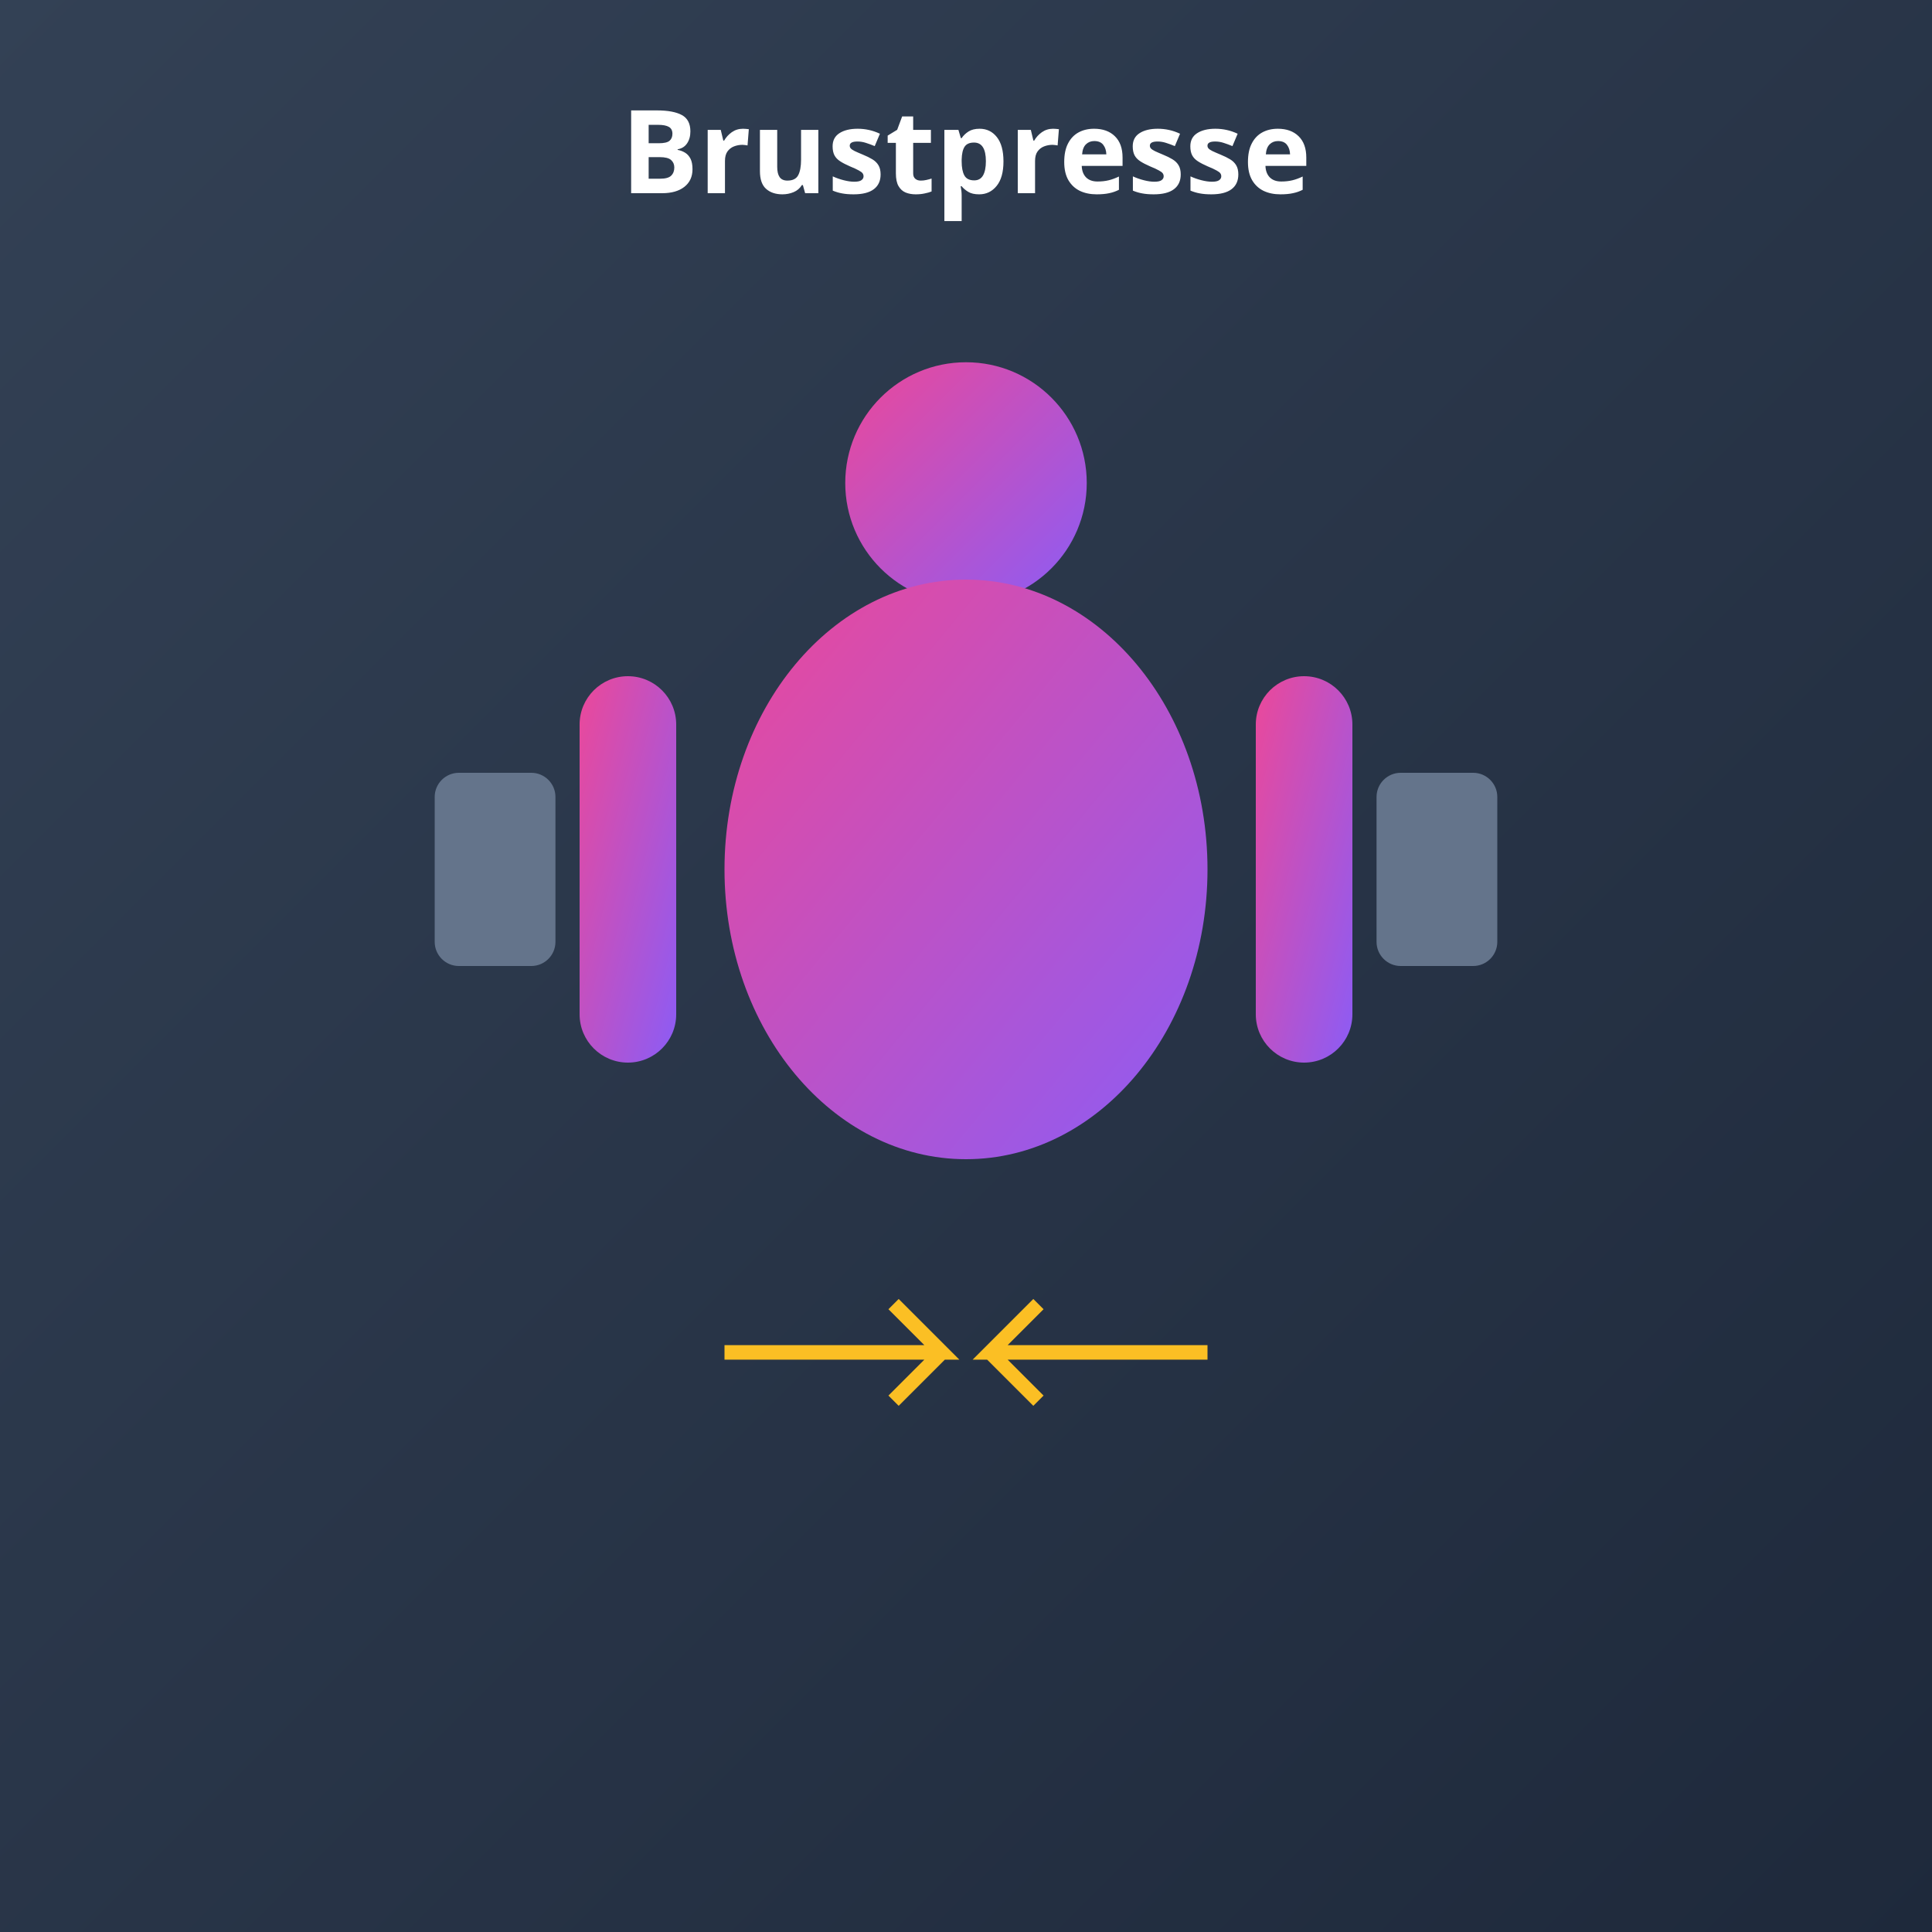
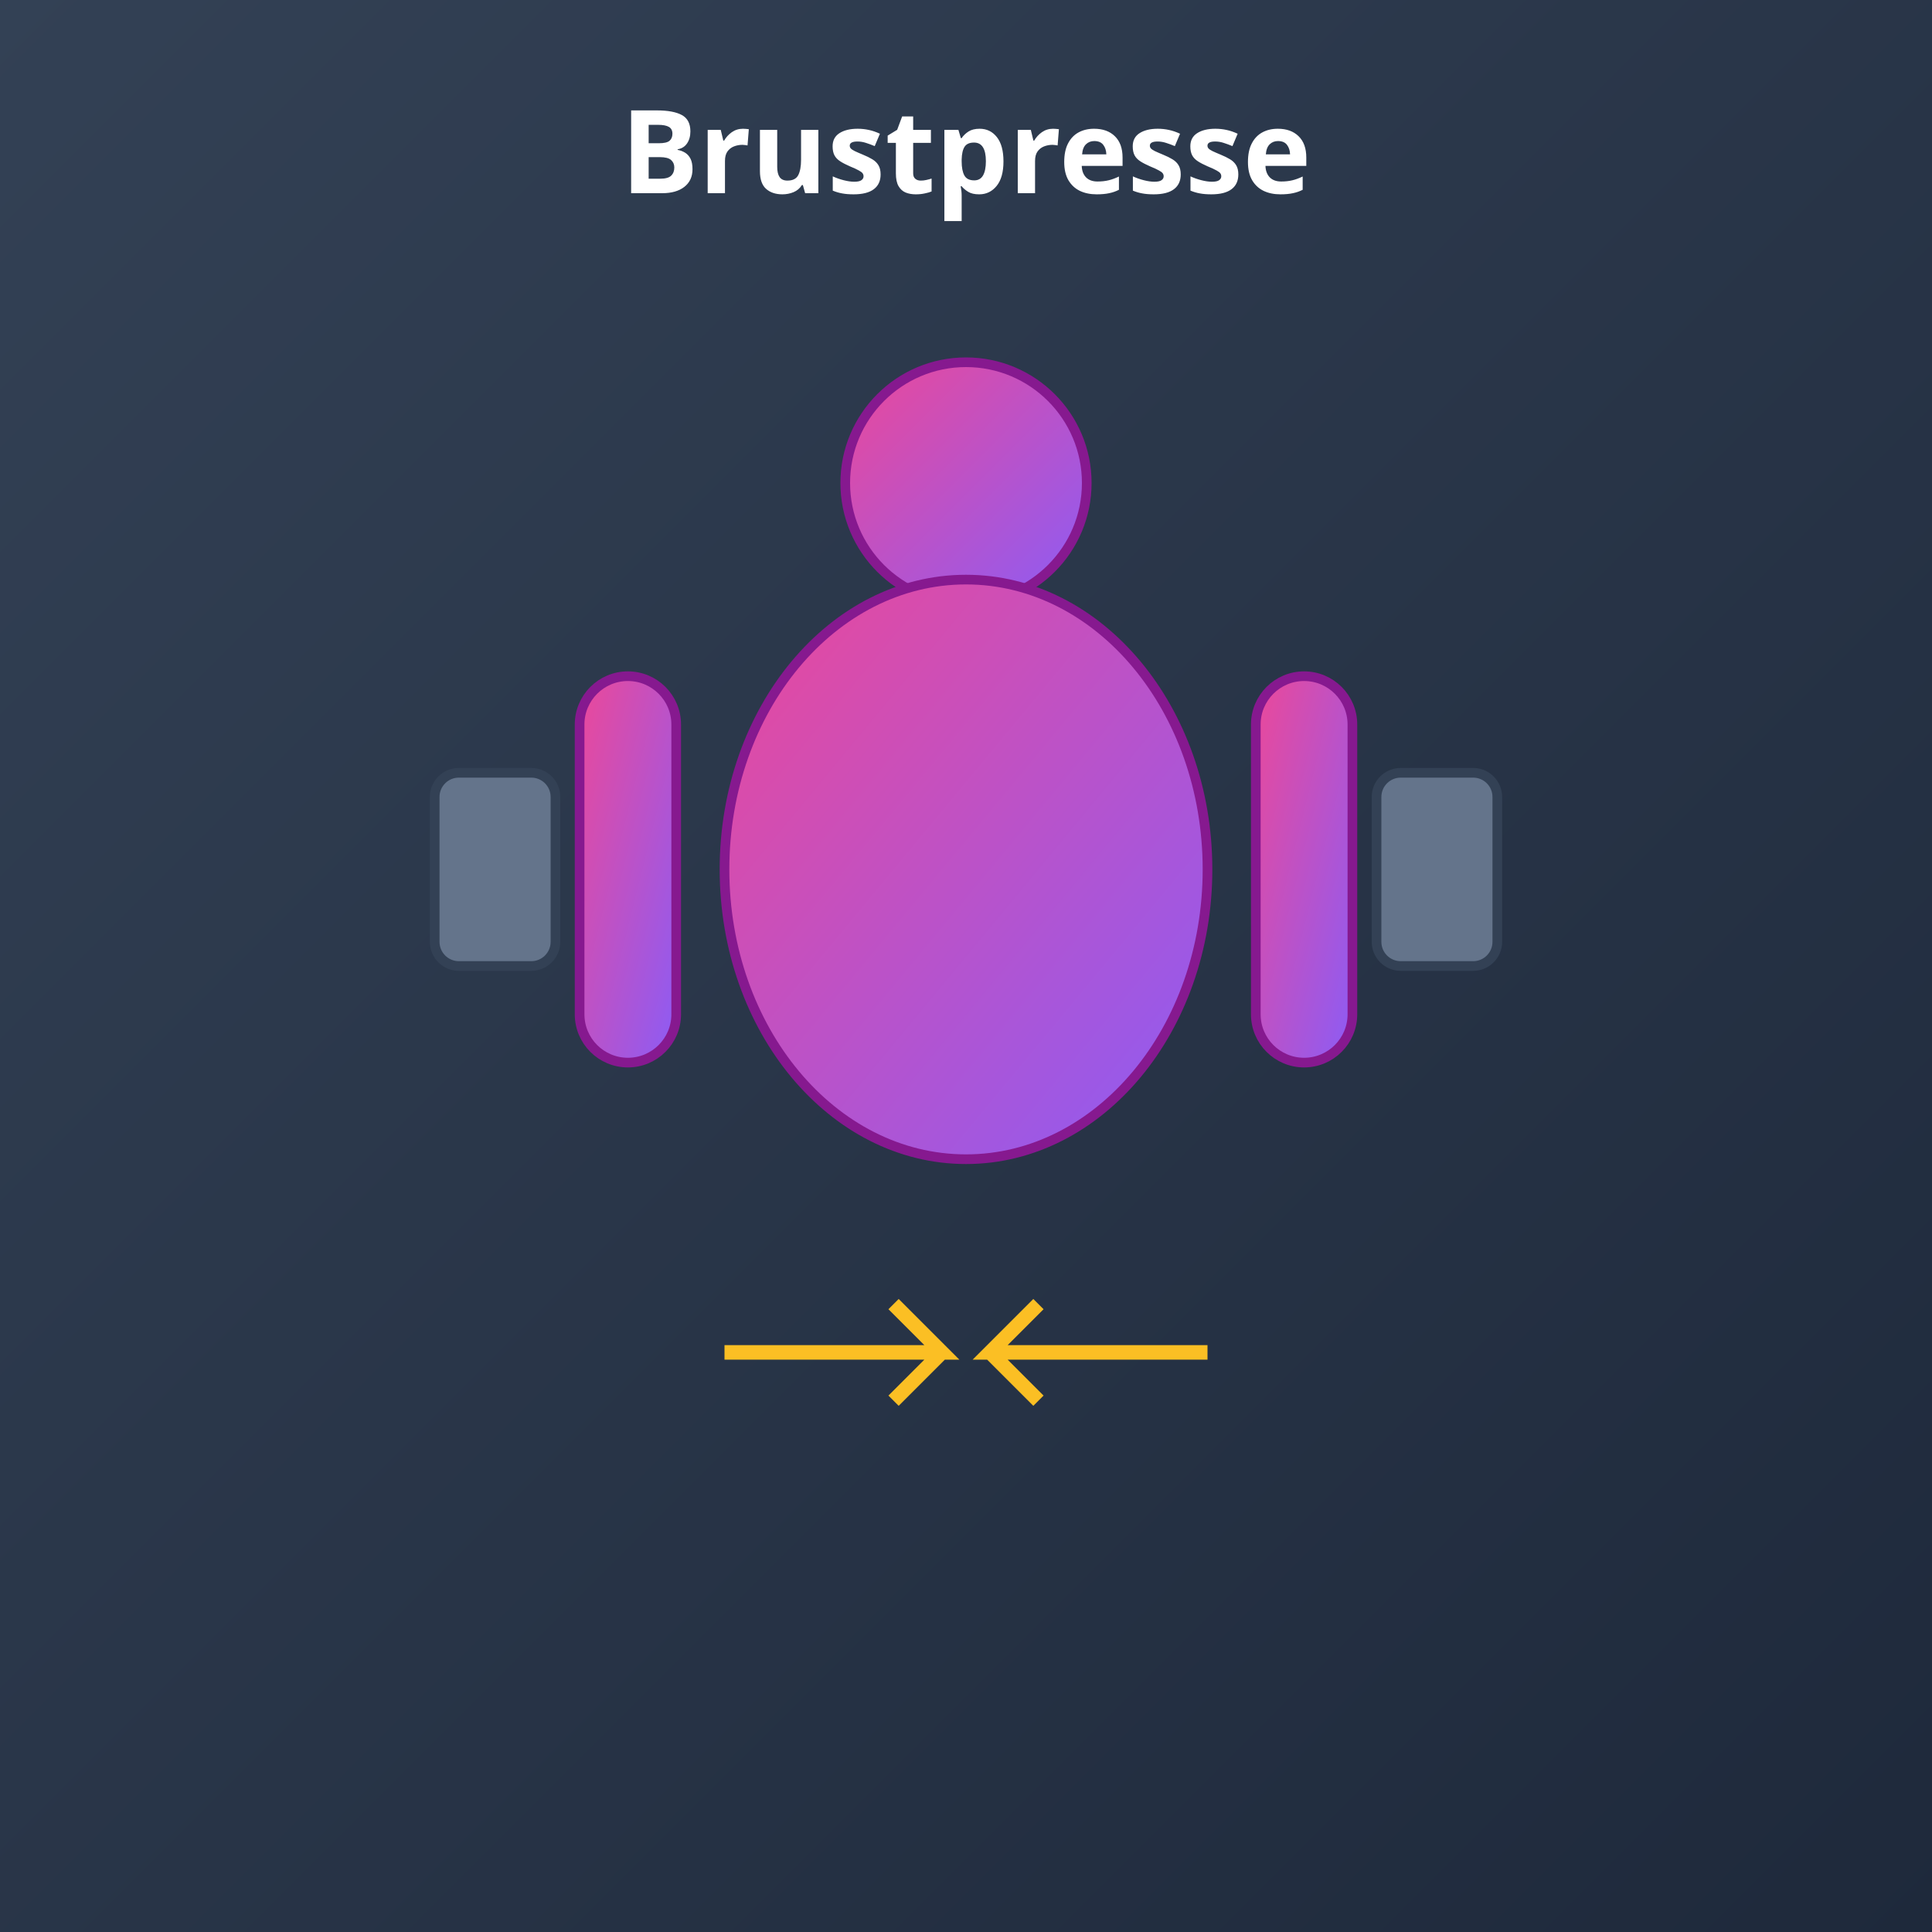
<svg xmlns="http://www.w3.org/2000/svg" width="400" height="400" viewBox="0 0 400 400">
  <defs>
    <linearGradient id="bg4" x1="0%" y1="0%" x2="100%" y2="100%">
      <stop offset="0%" style="stop-color:#334155;stop-opacity:1" />
      <stop offset="100%" style="stop-color:#1e293b;stop-opacity:1" />
    </linearGradient>
    <linearGradient id="body4" x1="0%" y1="0%" x2="100%" y2="100%">
      <stop offset="0%" style="stop-color:#ec4899;stop-opacity:1" />
      <stop offset="100%" style="stop-color:#8b5cf6;stop-opacity:1" />
    </linearGradient>
  </defs>
  <rect width="400" height="400" fill="url(#bg4)" />
  <text x="200" y="40" font-family="system-ui" font-size="24" font-weight="bold" fill="#ffffff" text-anchor="middle">Brustpresse</text>
-   <circle cx="200" cy="100" r="25" fill="url(#body4)" />
-   <ellipse cx="200" cy="180" rx="50" ry="60" fill="url(#body4)" />
-   <rect x="120" y="140" width="20" height="80" rx="10" fill="url(#body4)">
+   <circle cx="200" cy="100" r="25" fill="url(#body4)" stroke="#86198f" stroke-width="2" />
+   <ellipse cx="200" cy="180" rx="50" ry="60" fill="url(#body4)" stroke="#86198f" stroke-width="2" />
+   <rect x="120" y="140" width="20" height="80" rx="10" fill="url(#body4)" stroke="#86198f" stroke-width="2">
    <animate attributeName="width" values="20;80;20" dur="2s" repeatCount="indefinite" />
  </rect>
-   <rect x="260" y="140" width="20" height="80" rx="10" fill="url(#body4)">
+   <rect x="260" y="140" width="20" height="80" rx="10" fill="url(#body4)" stroke="#86198f" stroke-width="2">
    <animate attributeName="x" values="260;200;260" dur="2s" repeatCount="indefinite" />
    <animate attributeName="width" values="20;80;20" dur="2s" repeatCount="indefinite" />
  </rect>
-   <rect x="90" y="160" width="25" height="40" rx="5" fill="#64748b">
+   <rect x="90" y="160" width="25" height="40" rx="5" fill="#64748b" stroke="#334155" stroke-width="2">
    <animate attributeName="x" values="90;130;90" dur="2s" repeatCount="indefinite" />
  </rect>
-   <rect x="285" y="160" width="25" height="40" rx="5" fill="#64748b">
+   <rect x="285" y="160" width="25" height="40" rx="5" fill="#64748b" stroke="#334155" stroke-width="2">
    <animate attributeName="x" values="285;245;285" dur="2s" repeatCount="indefinite" />
  </rect>
  <path d="M 150 280 L 195 280 L 185 270 M 195 280 L 185 290" stroke="#fbbf24" stroke-width="3" fill="none">
    <animate attributeName="opacity" values="1;0.3;1" dur="2s" repeatCount="indefinite" />
  </path>
  <path d="M 250 280 L 205 280 L 215 270 M 205 280 L 215 290" stroke="#fbbf24" stroke-width="3" fill="none">
    <animate attributeName="opacity" values="1;0.3;1" dur="2s" repeatCount="indefinite" />
  </path>
</svg>
